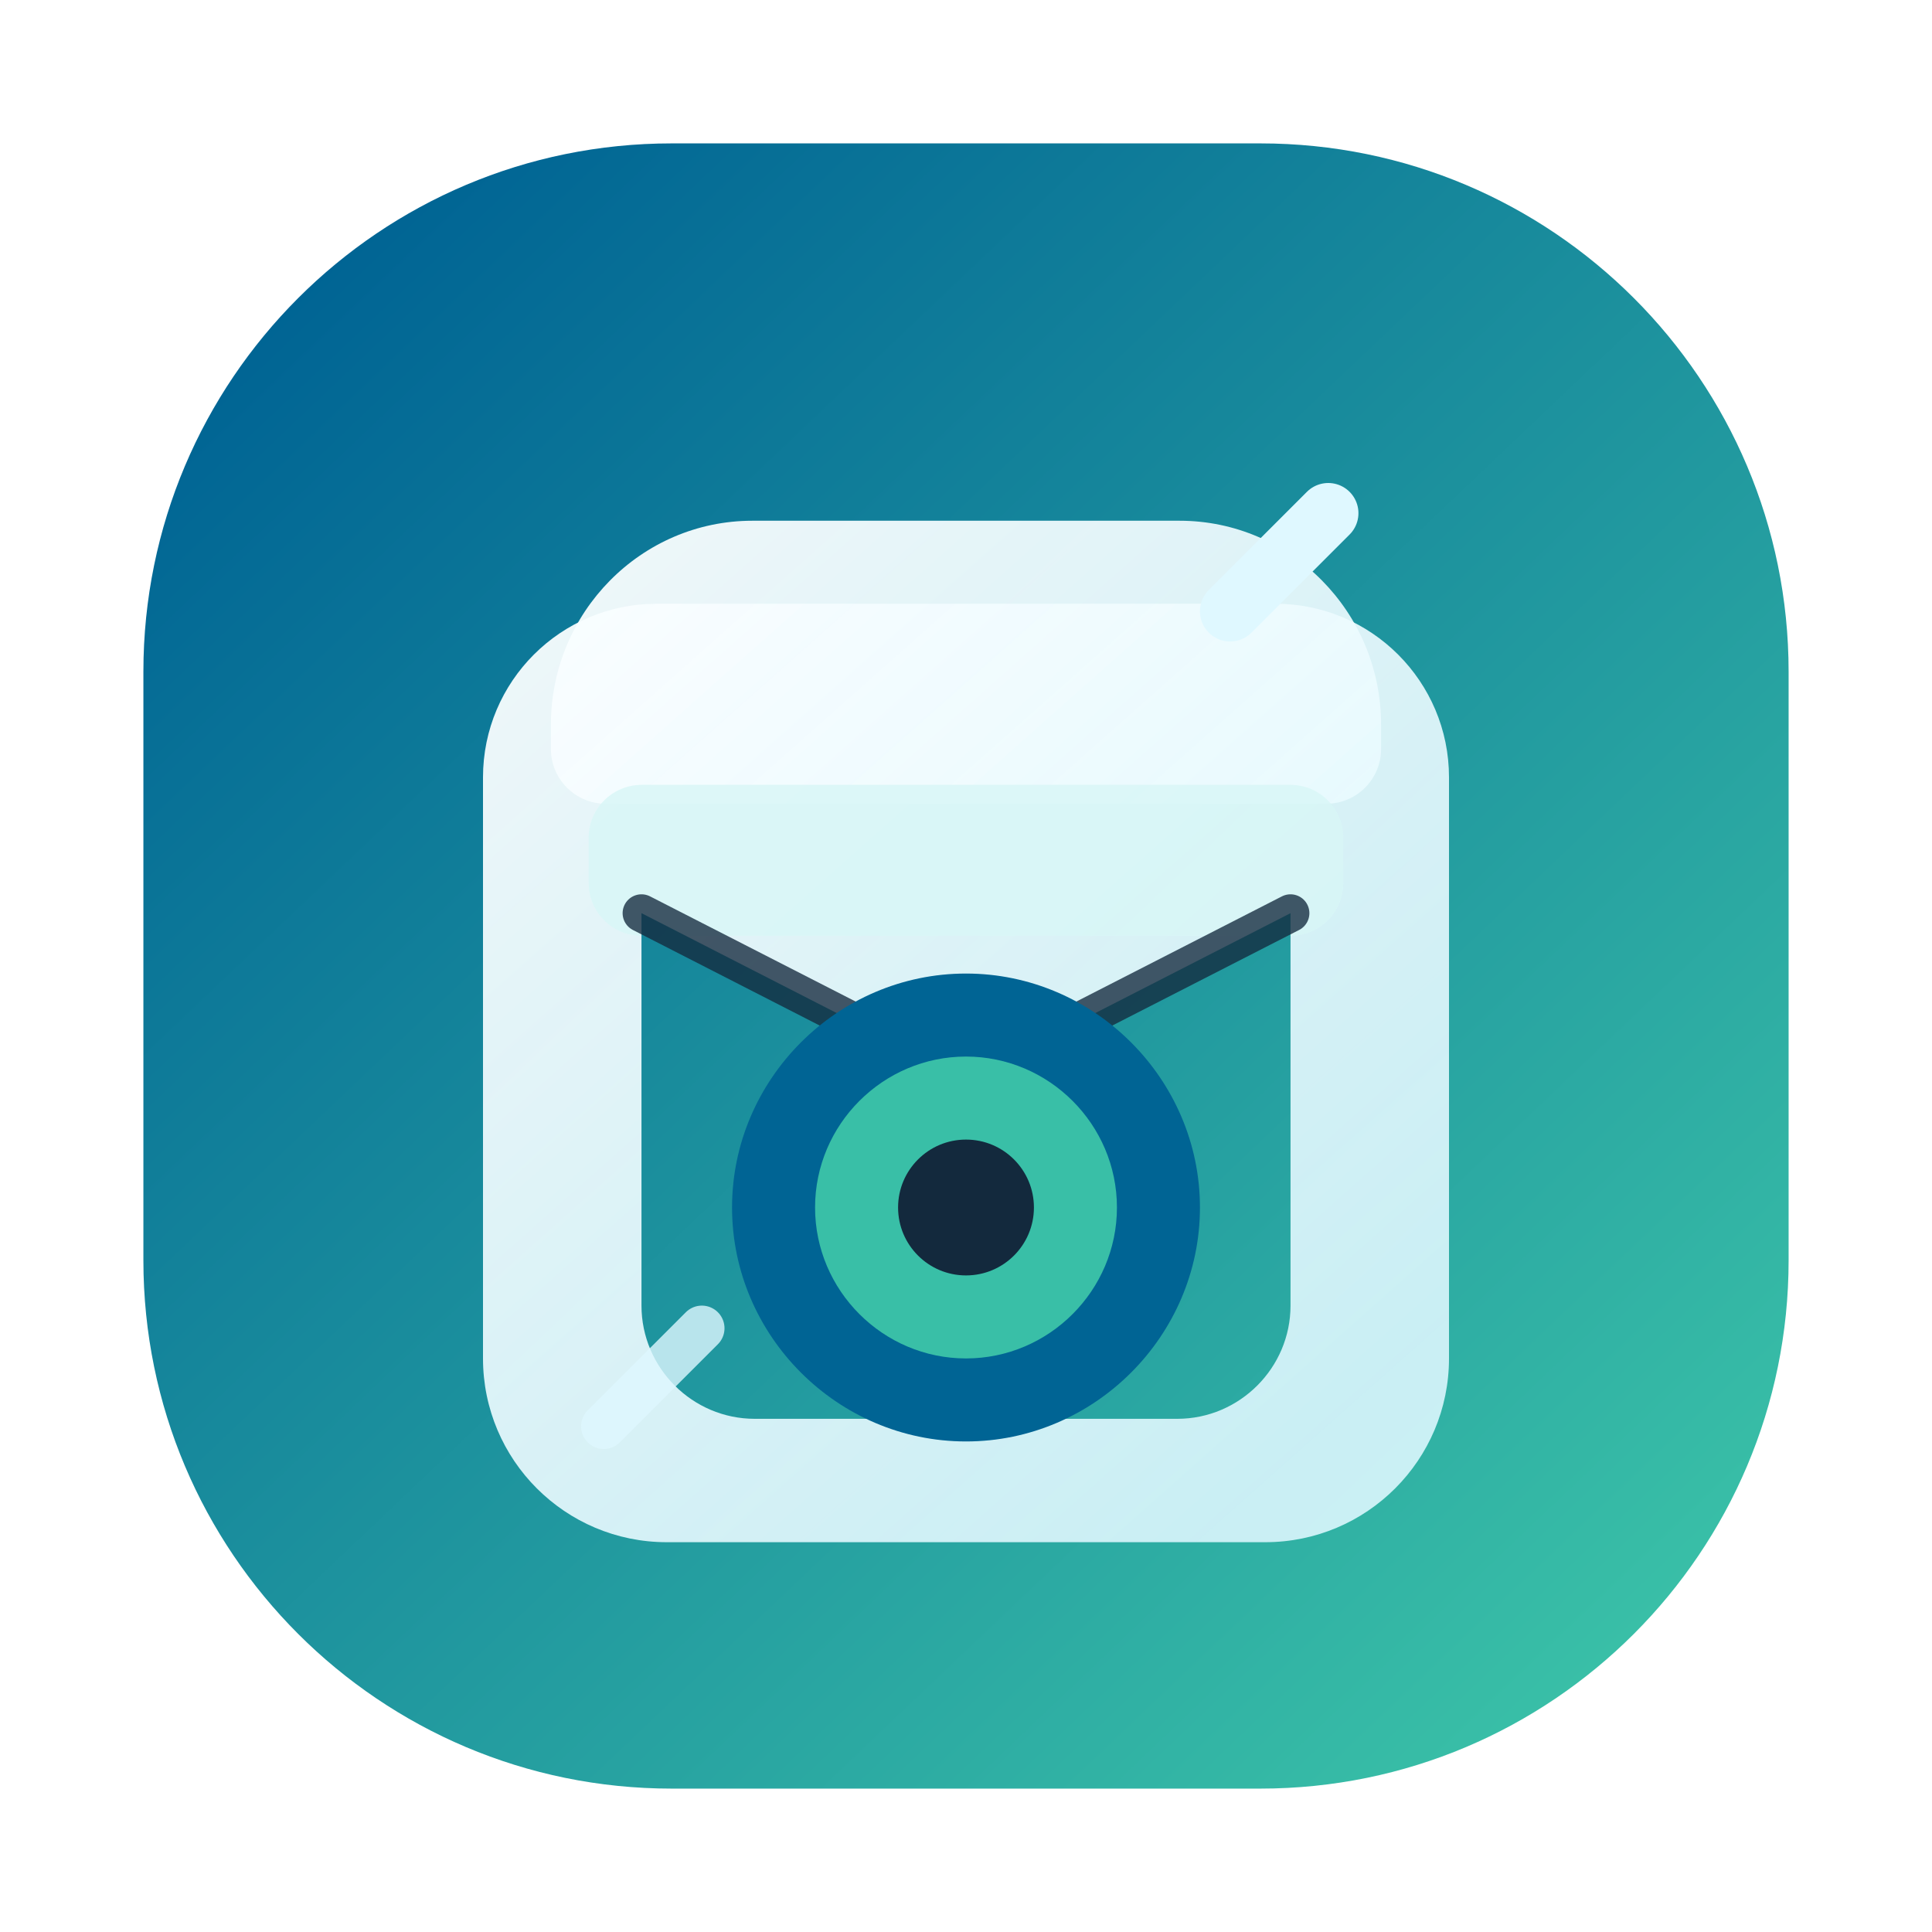
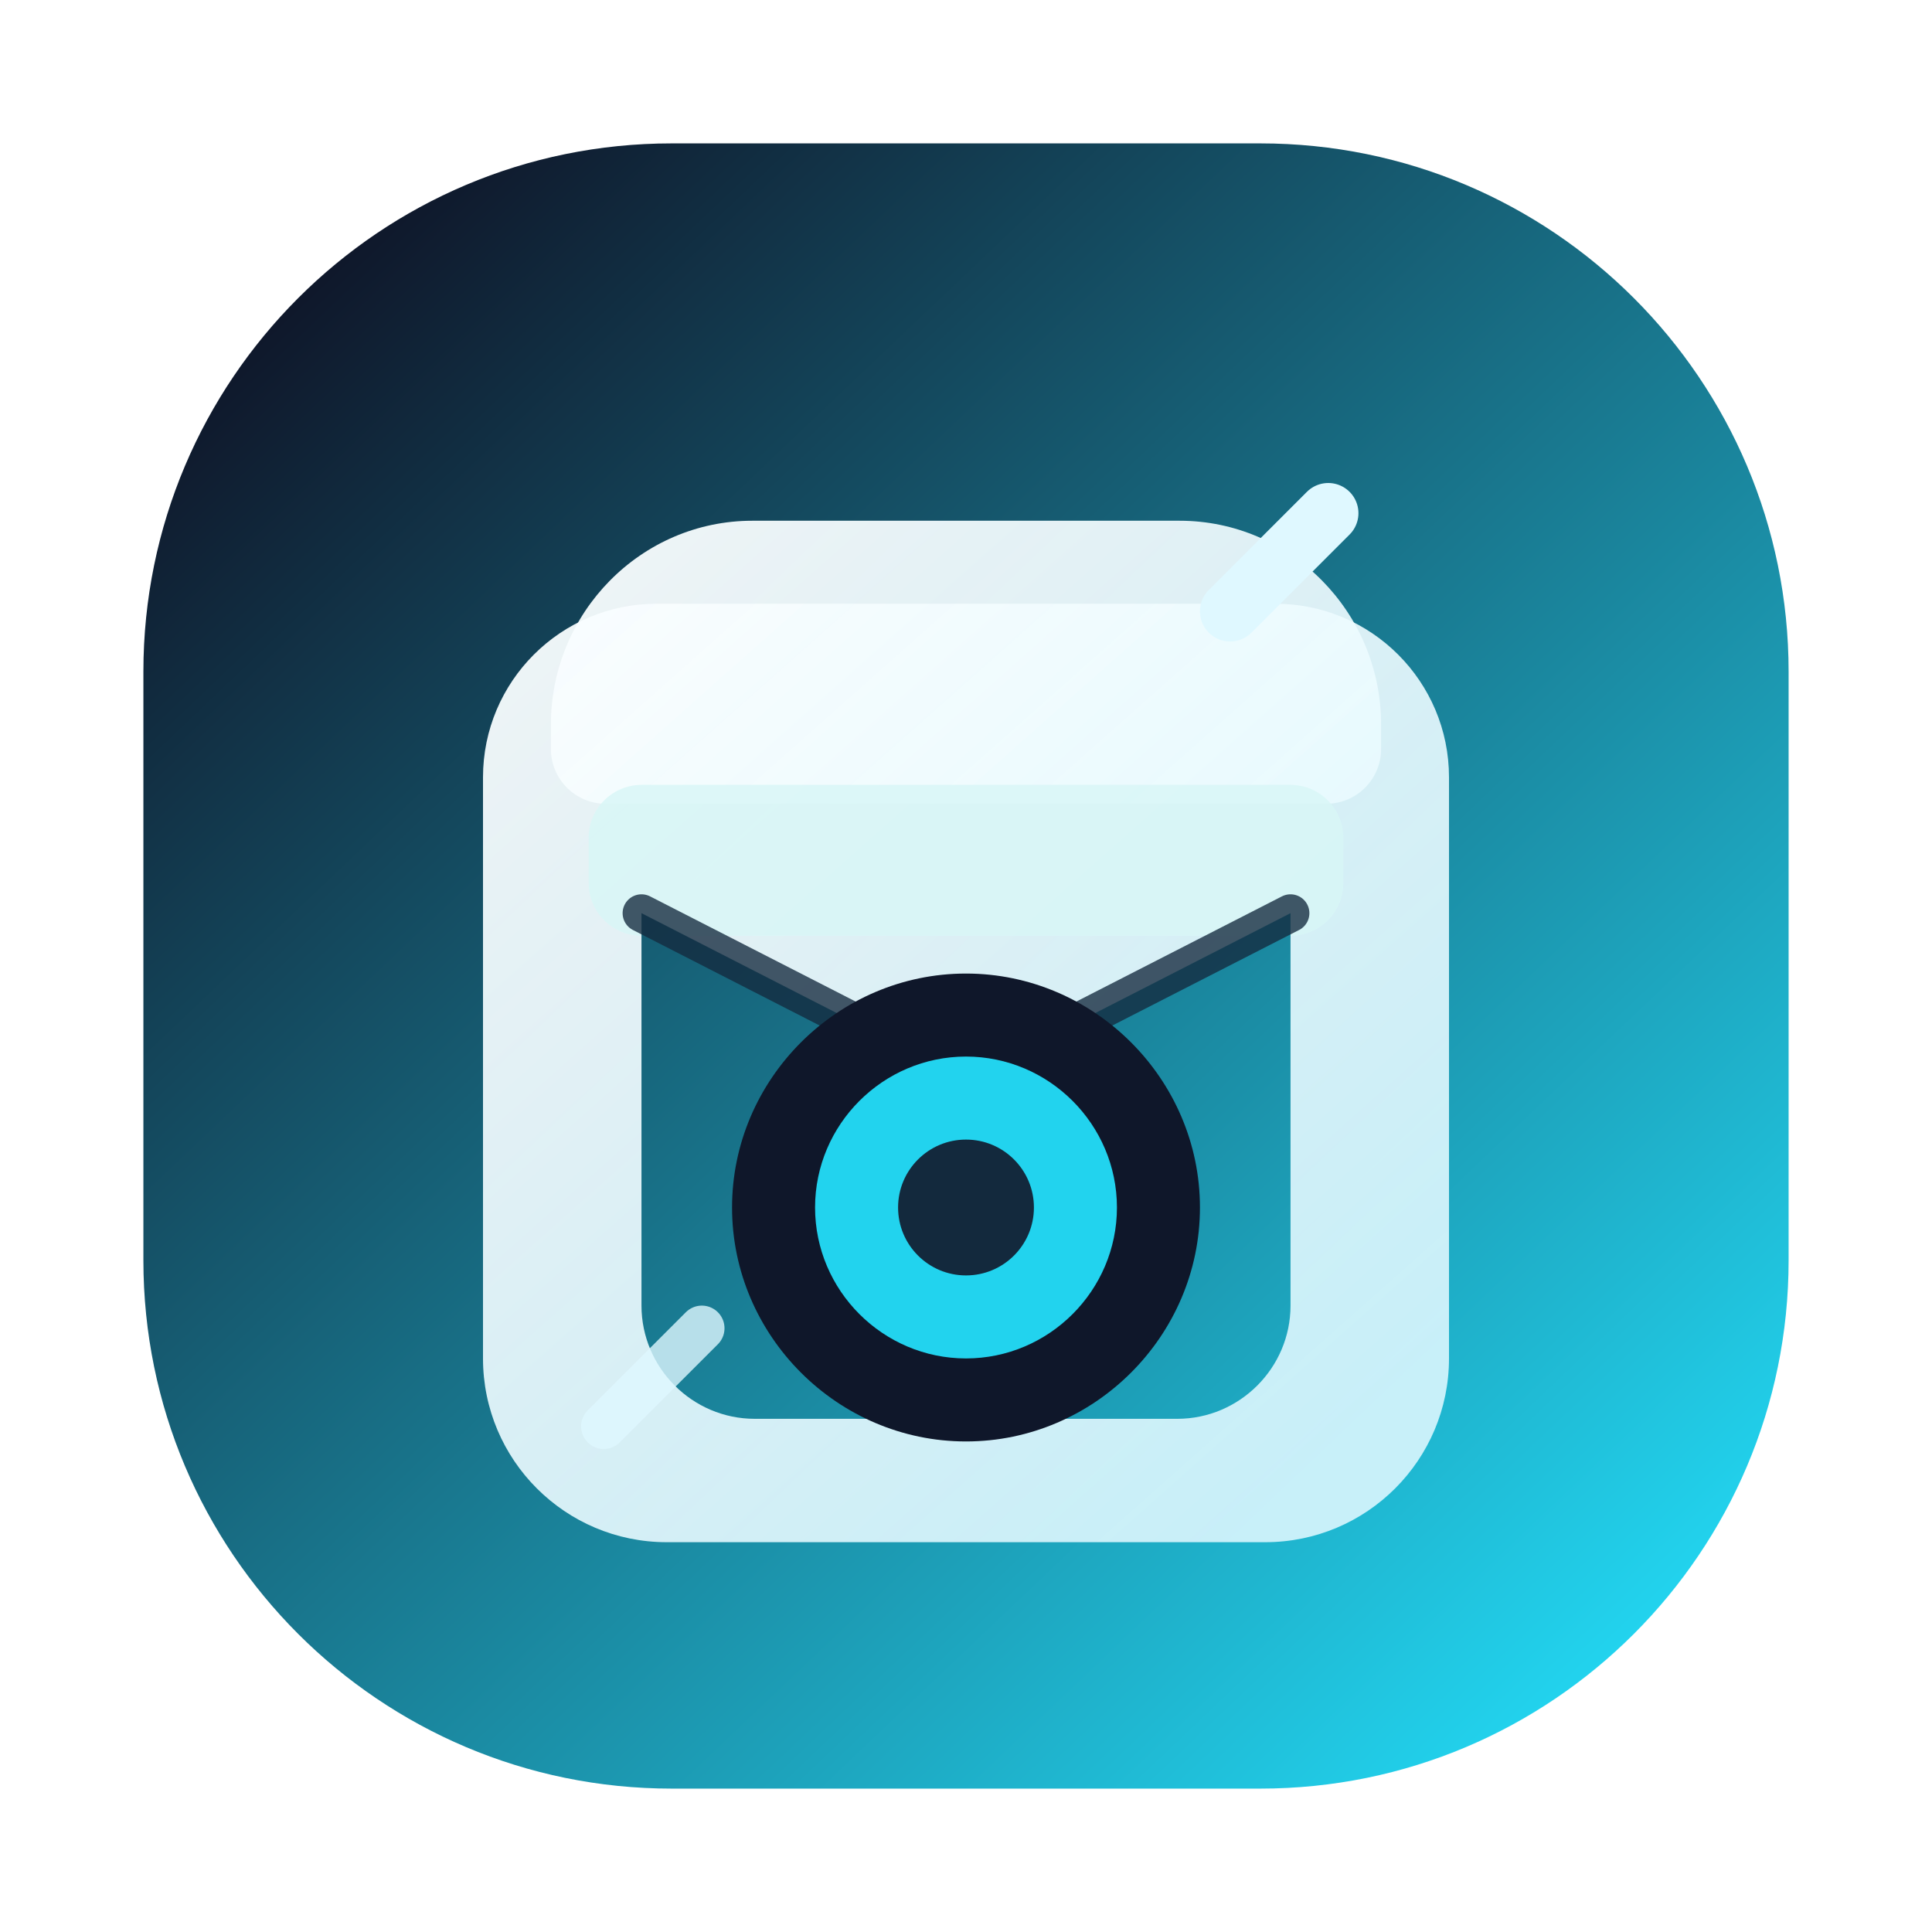
<svg xmlns="http://www.w3.org/2000/svg" width="512" height="512" viewBox="0 0 512 512" fill="none">
  <defs>
    <linearGradient id="g1" x1="84" y1="72" x2="430" y2="436" gradientUnits="userSpaceOnUse">
-       <stop stop-color="#006494" />
-       <stop offset="1" stop-color="#39BFA7" />
+       <stop stop-color="#0F172A" />
+       <stop offset="1" stop-color="#22D3EE" />
    </linearGradient>
    <linearGradient id="g2" x1="114" y1="112" x2="352" y2="380" gradientUnits="userSpaceOnUse">
      <stop stop-color="#FFFFFF" stop-opacity="0.96" />
      <stop offset="1" stop-color="#DFF8FF" stop-opacity="0.88" />
    </linearGradient>
  </defs>
  <rect x="38" y="38" width="436" height="436" rx="140" fill="url(#g1)" />
  <path d="M146 192C146 162.3 169.9 138 199.4 138H312.6C342.1 138 366 162.3 366 192V198.5C366 206.5 359.5 213 351.5 213H160.5C152.5 213 146 206.5 146 198.5V192Z" fill="url(#g2)" />
  <path d="M128 206C128 180.6 148.6 160 174 160H338C363.4 160 384 180.6 384 206V360C384 386.9 362.2 408.7 335.3 408.7H176.7C149.8 408.7 128 386.9 128 360V206Z" fill="url(#g2)" />
  <path d="M156 222C156 214.3 162.3 208 170 208H342C349.7 208 356 214.3 356 222V234C356 241.7 349.7 248 342 248H170C162.3 248 156 241.7 156 234V222Z" fill="#D8F7F7" opacity="0.82" />
  <path d="M170 242L256 286L342 242V346C342 362.5 328.5 376 312 376H200C183.5 376 170 362.5 170 346V242Z" fill="url(#g1)" />
  <path d="M170 242L256 286L342 242" stroke="#13293D" stroke-width="10" stroke-linecap="round" stroke-linejoin="round" opacity="0.78" />
  <path d="M256 286V376" stroke="#13293D" stroke-width="10" stroke-linecap="round" opacity="0.78" />
-   <path d="M256 258C290 258 318 286 318 320C318 354 290 382 256 382C222 382 194 354 194 320C194 286 222 258 256 258Z" fill="#006494" />
-   <path d="M256 280C278 280 296 298 296 320C296 342 278 360 256 360C234 360 216 342 216 320C216 298 234 280 256 280Z" fill="#39BFA7" />
+   <path d="M256 258C290 258 318 286 318 320C318 354 290 382 256 382C222 382 194 354 194 320C194 286 222 258 256 258Z" fill="#0F172A" />
+   <path d="M256 280C278 280 296 298 296 320C296 342 278 360 256 360C234 360 216 342 216 320C216 298 234 280 256 280Z" fill="#22D3EE" />
  <circle cx="256" cy="320" r="18" fill="#13293D" />
  <path d="M326 162L352 136" stroke="#DFF8FF" stroke-width="16" stroke-linecap="round" />
  <path d="M160 378L186 352" stroke="#DFF8FF" stroke-width="12" stroke-linecap="round" opacity="0.8" />
</svg>
